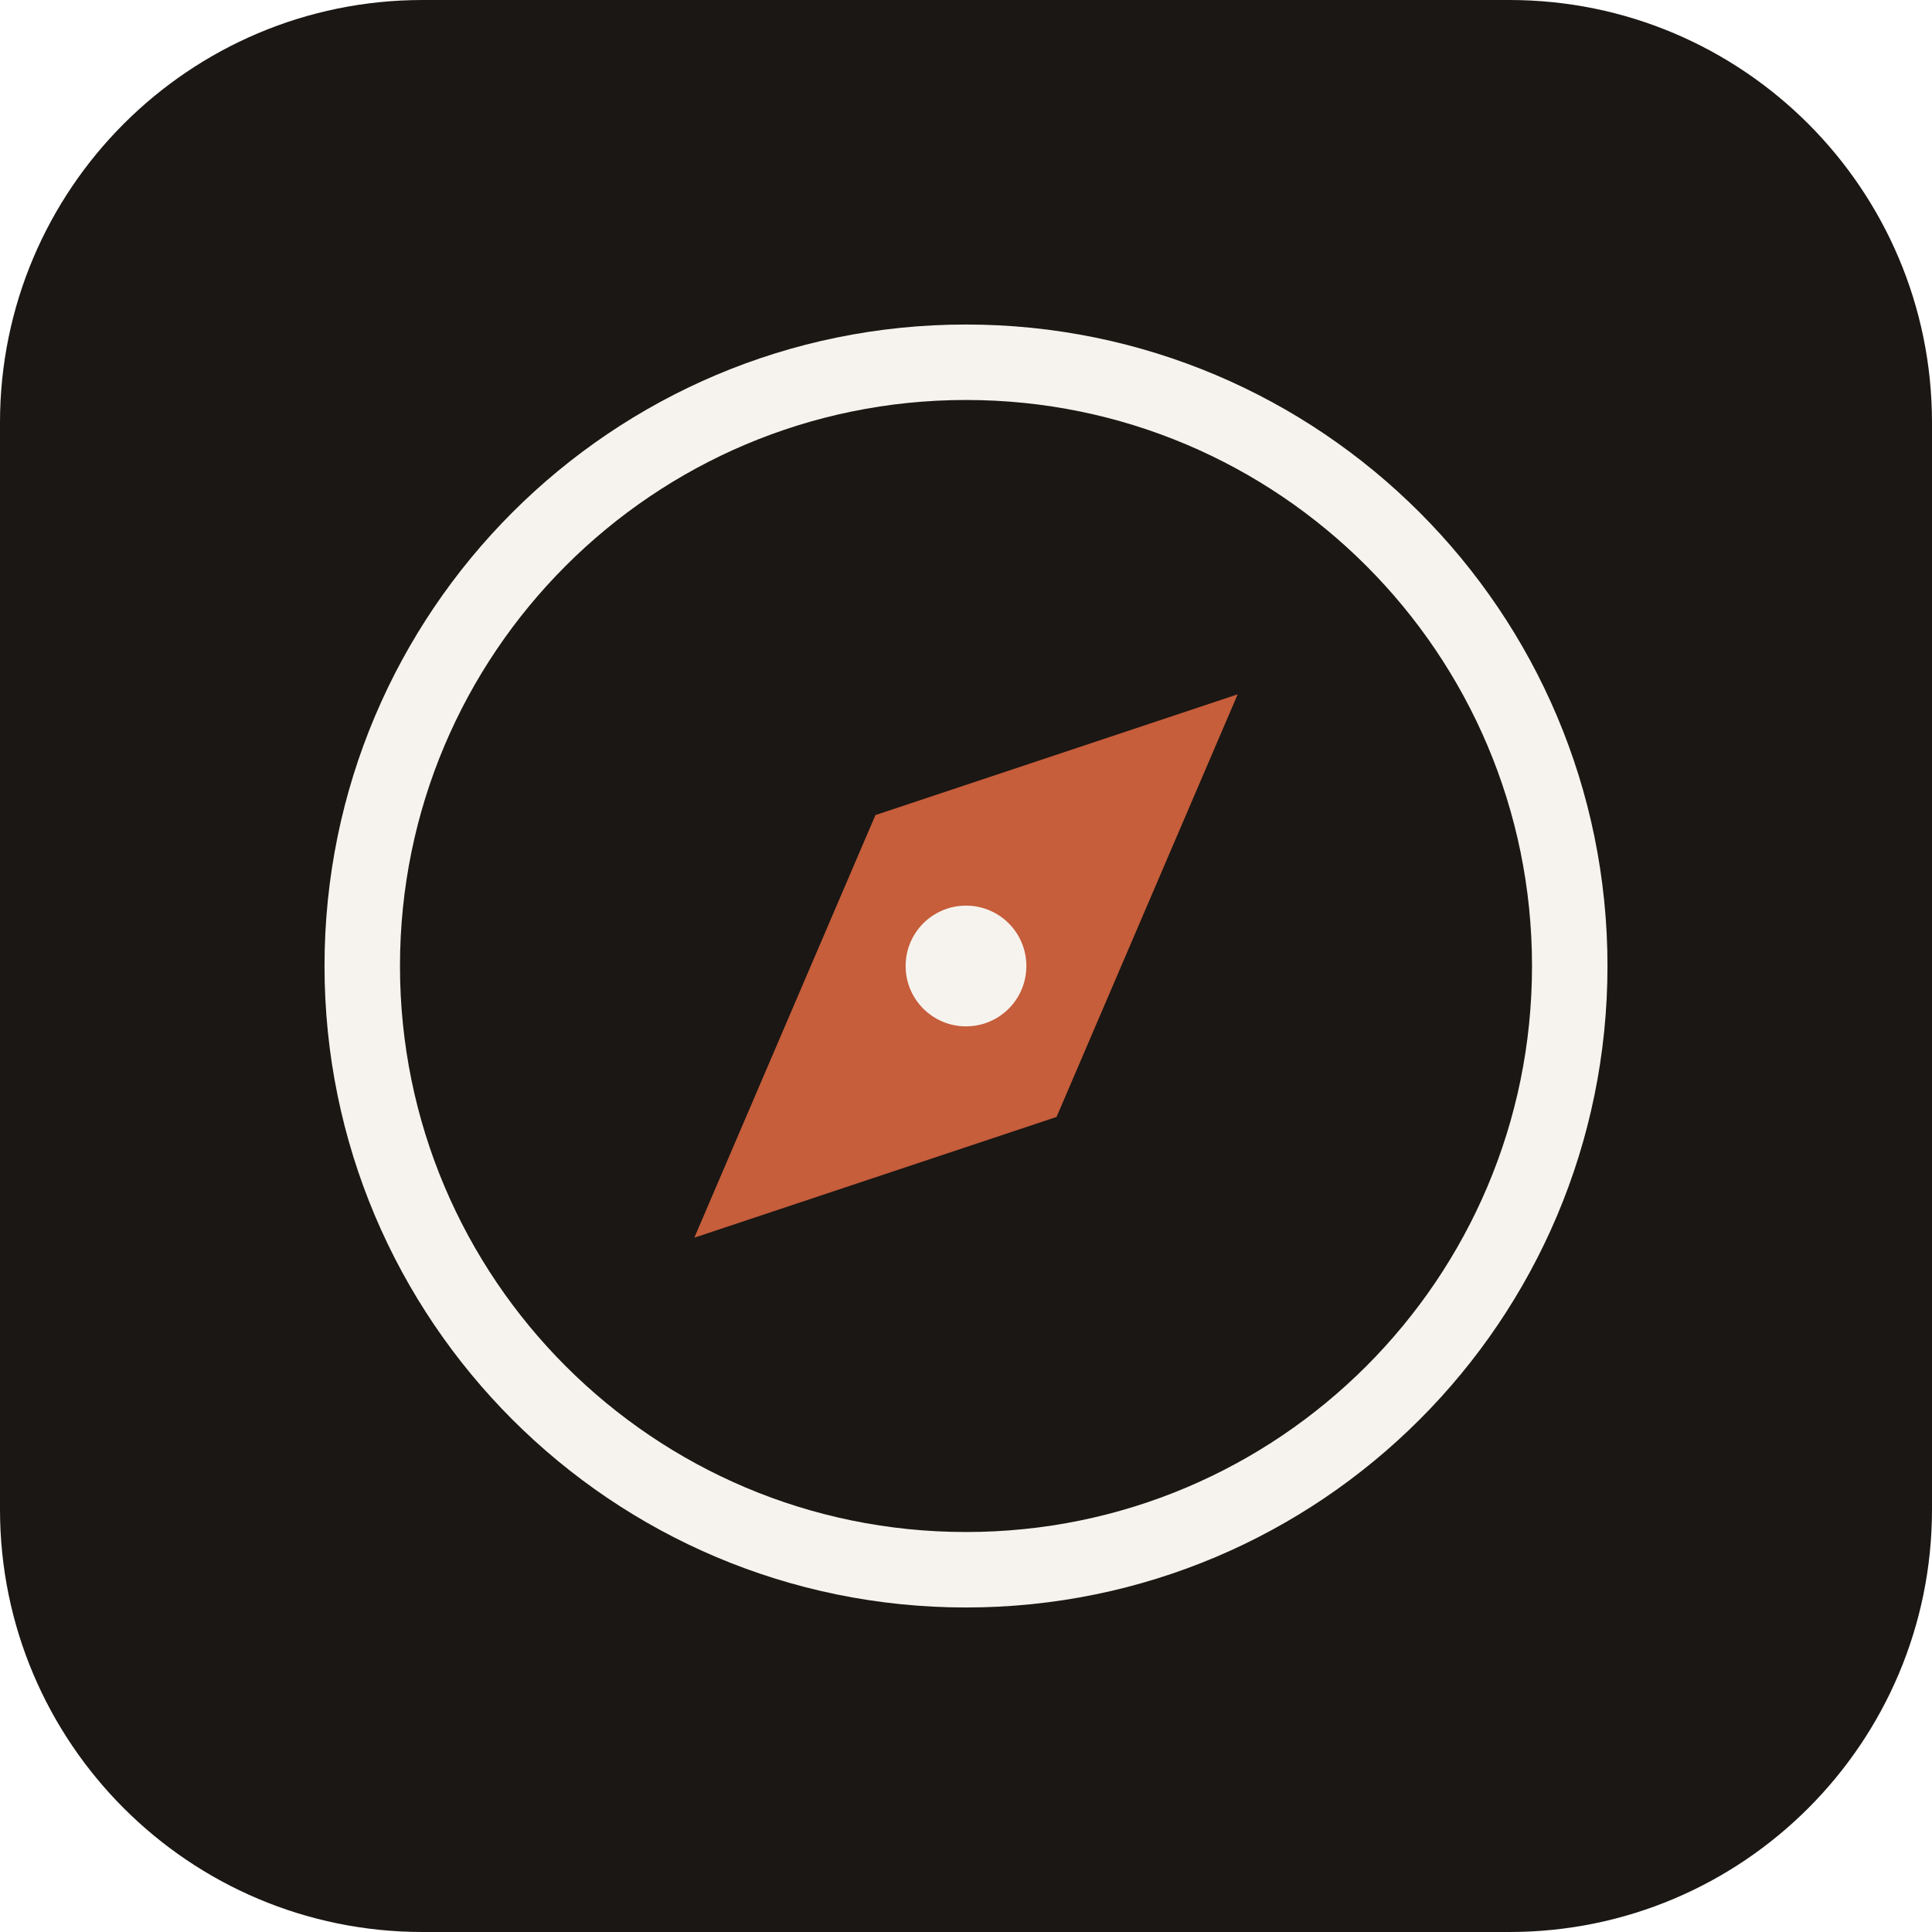
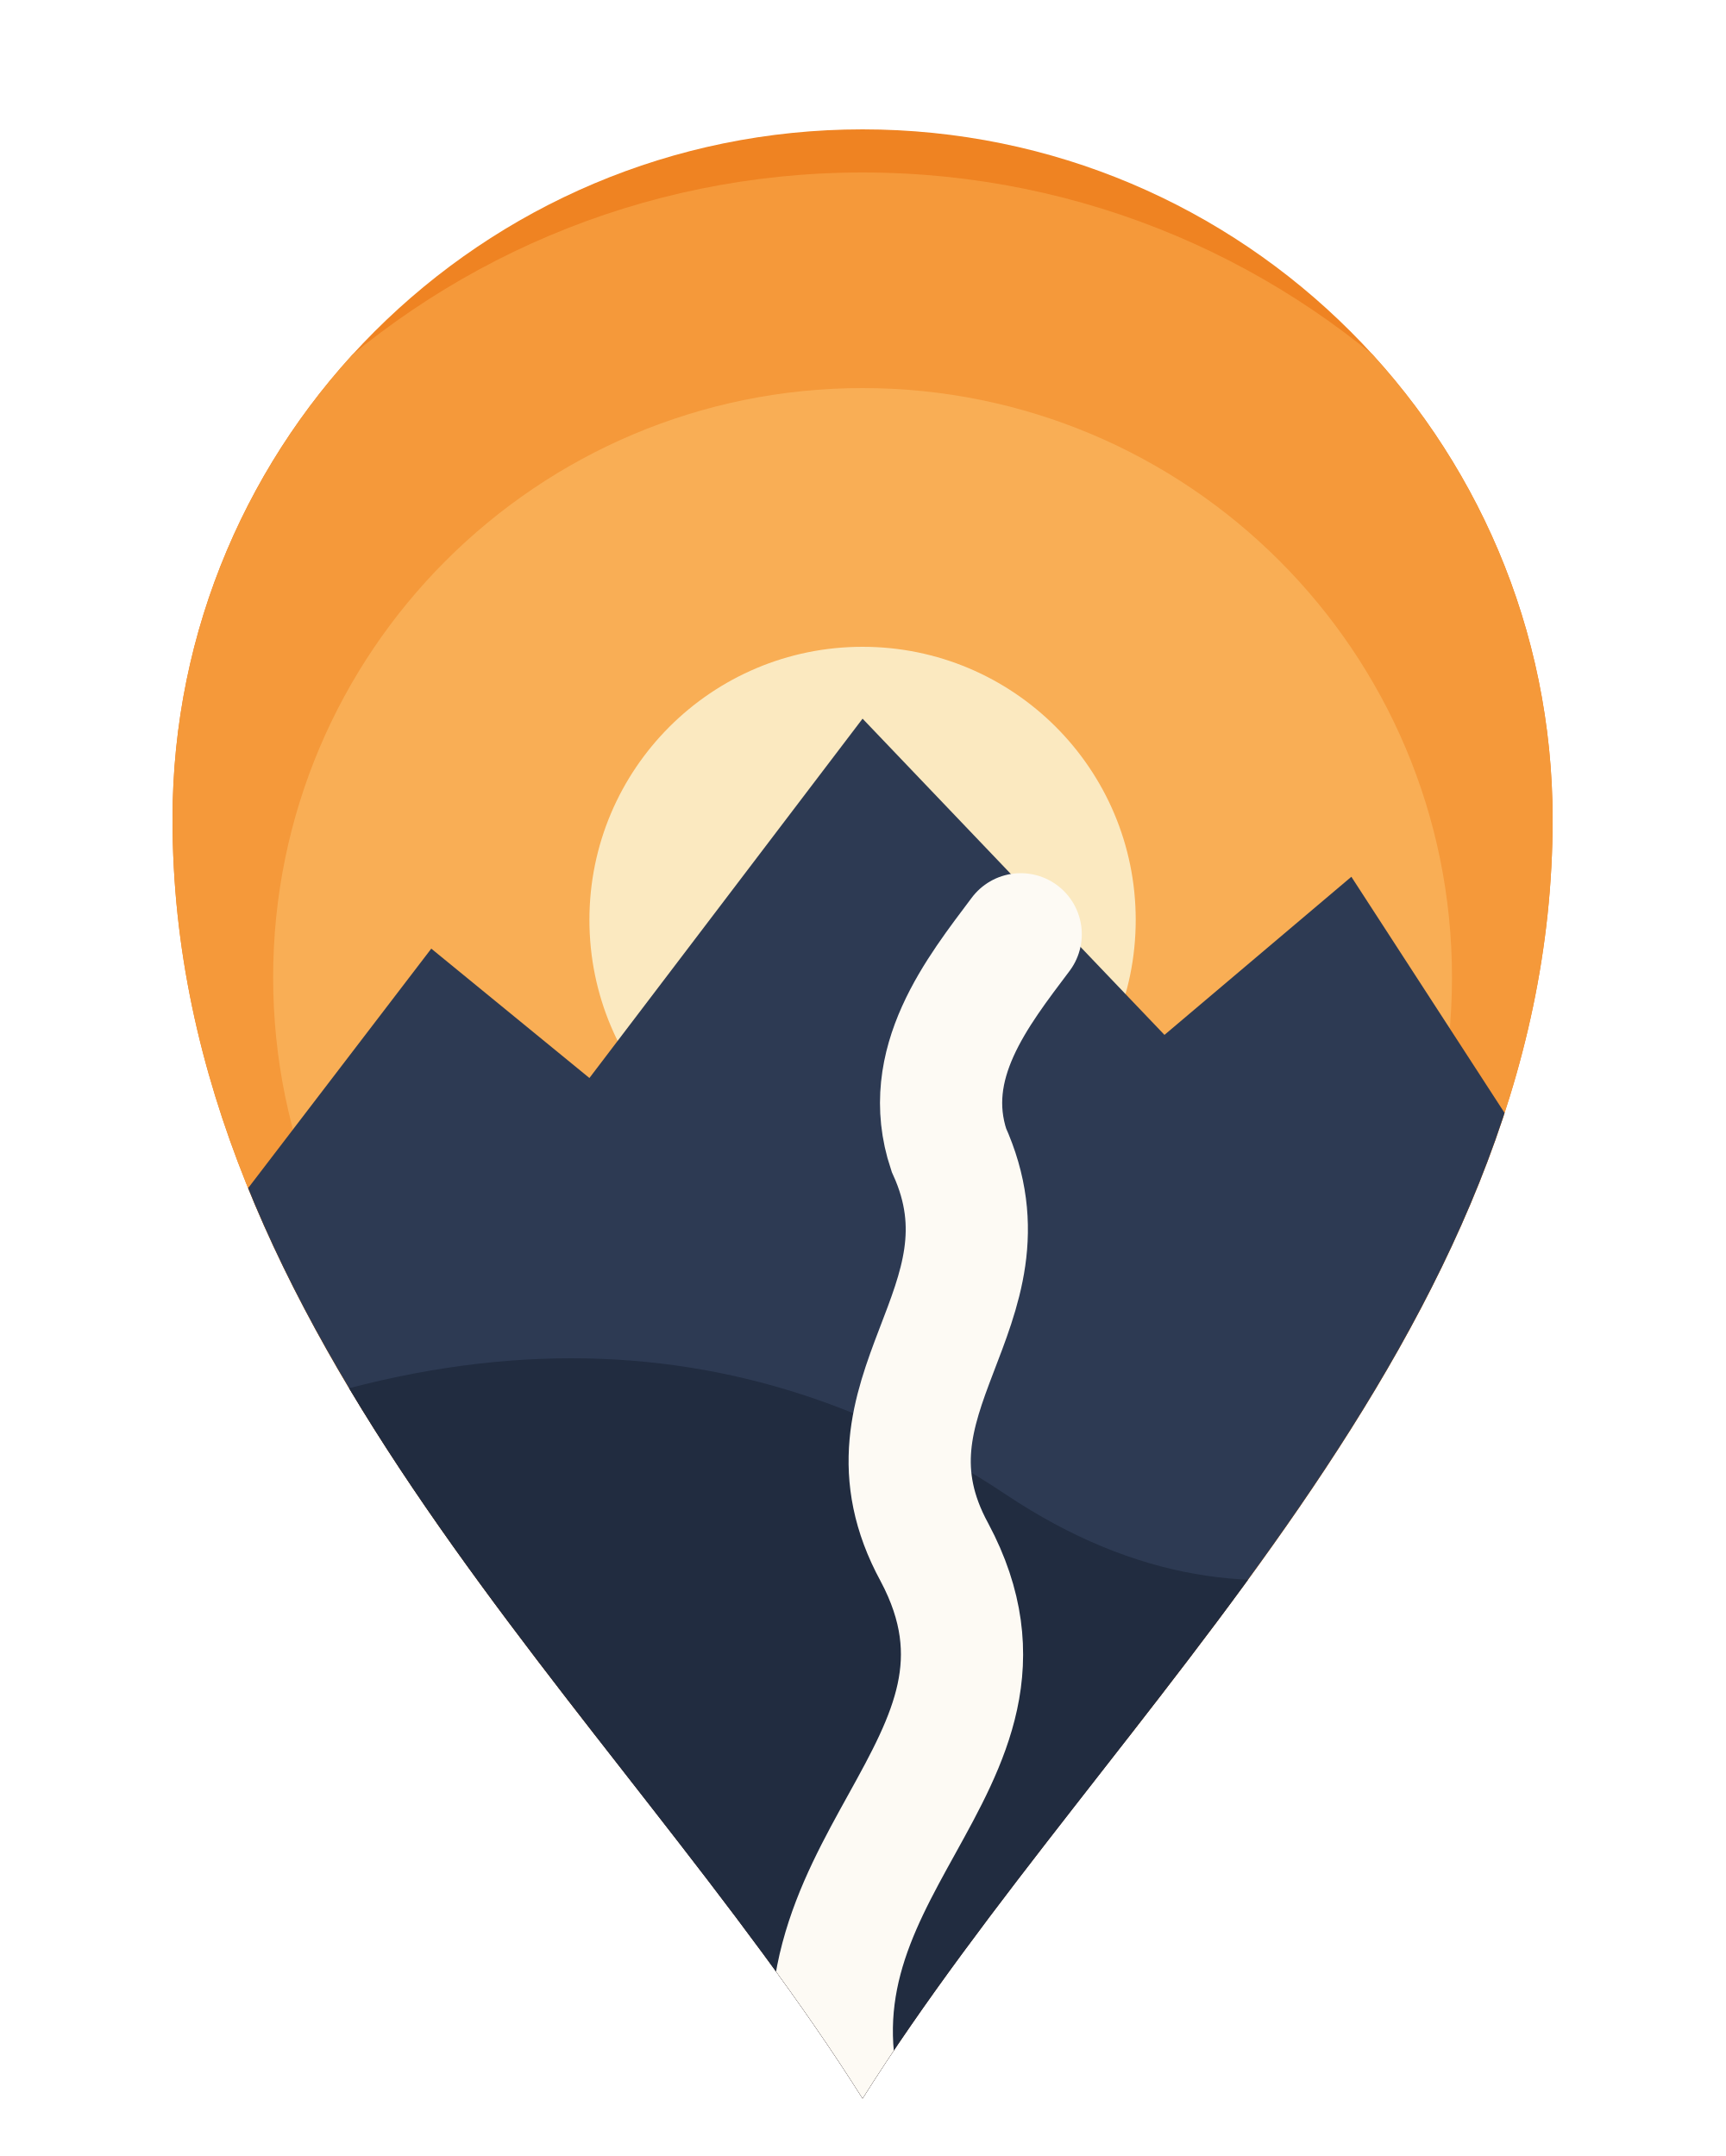
- <svg xmlns="http://www.w3.org/2000/svg" viewBox="0 0 128 128" width="128" height="128">
-   <rect width="128" height="128" rx="28" fill="#1a1714" />
-   <circle cx="64" cy="64" r="40" fill="none" stroke="#f6f3ee" stroke-width="5" />
-   <path d="M82 46 L70 74 L46 82 L58 54 Z" fill="#c65d3b" />
-   <circle cx="64" cy="64" r="4" fill="#f6f3ee" />
+ <svg xmlns="http://www.w3.org/2000/svg" width="120" height="150" viewBox="0 0 120 150" fill="none">
+   <defs>
+     <clipPath id="wp-pin">
+       <path d="M60 146 C43 119 12 93 12 57 a48 48 0 1 1 96 0 C108 93 77 119 60 146 Z" />
+     </clipPath>
+   </defs>
+   <g clip-path="url(#wp-pin)">
+     <rect width="120" height="150" fill="#ef8322" />
+     <circle cx="60" cy="68" r="56" fill="#f5993a" />
+     <circle cx="60" cy="68" r="41" fill="#f9ae55" />
+     <circle cx="60" cy="64" r="19" fill="#fbe9c0" />
+     <path d="M4 100 L30 66 L41 75 L60 50 L81 72 L94 61 L118 98 L118 150 L4 150 Z" fill="#2d3a53" />
+     <path d="M2 150 L2 106 C30 90 52 92 70 104 C88 116 104 108 118 96 L118 150 Z" fill="#212c40" />
+     <path d="M59 148 C53 130 73 123 65 108 C59 97 71 91 66 80 C64 74 68 69 71 65" stroke="#fdfaf4" stroke-width="8.5" stroke-linecap="round" fill="none" />
+   </g>
</svg>
